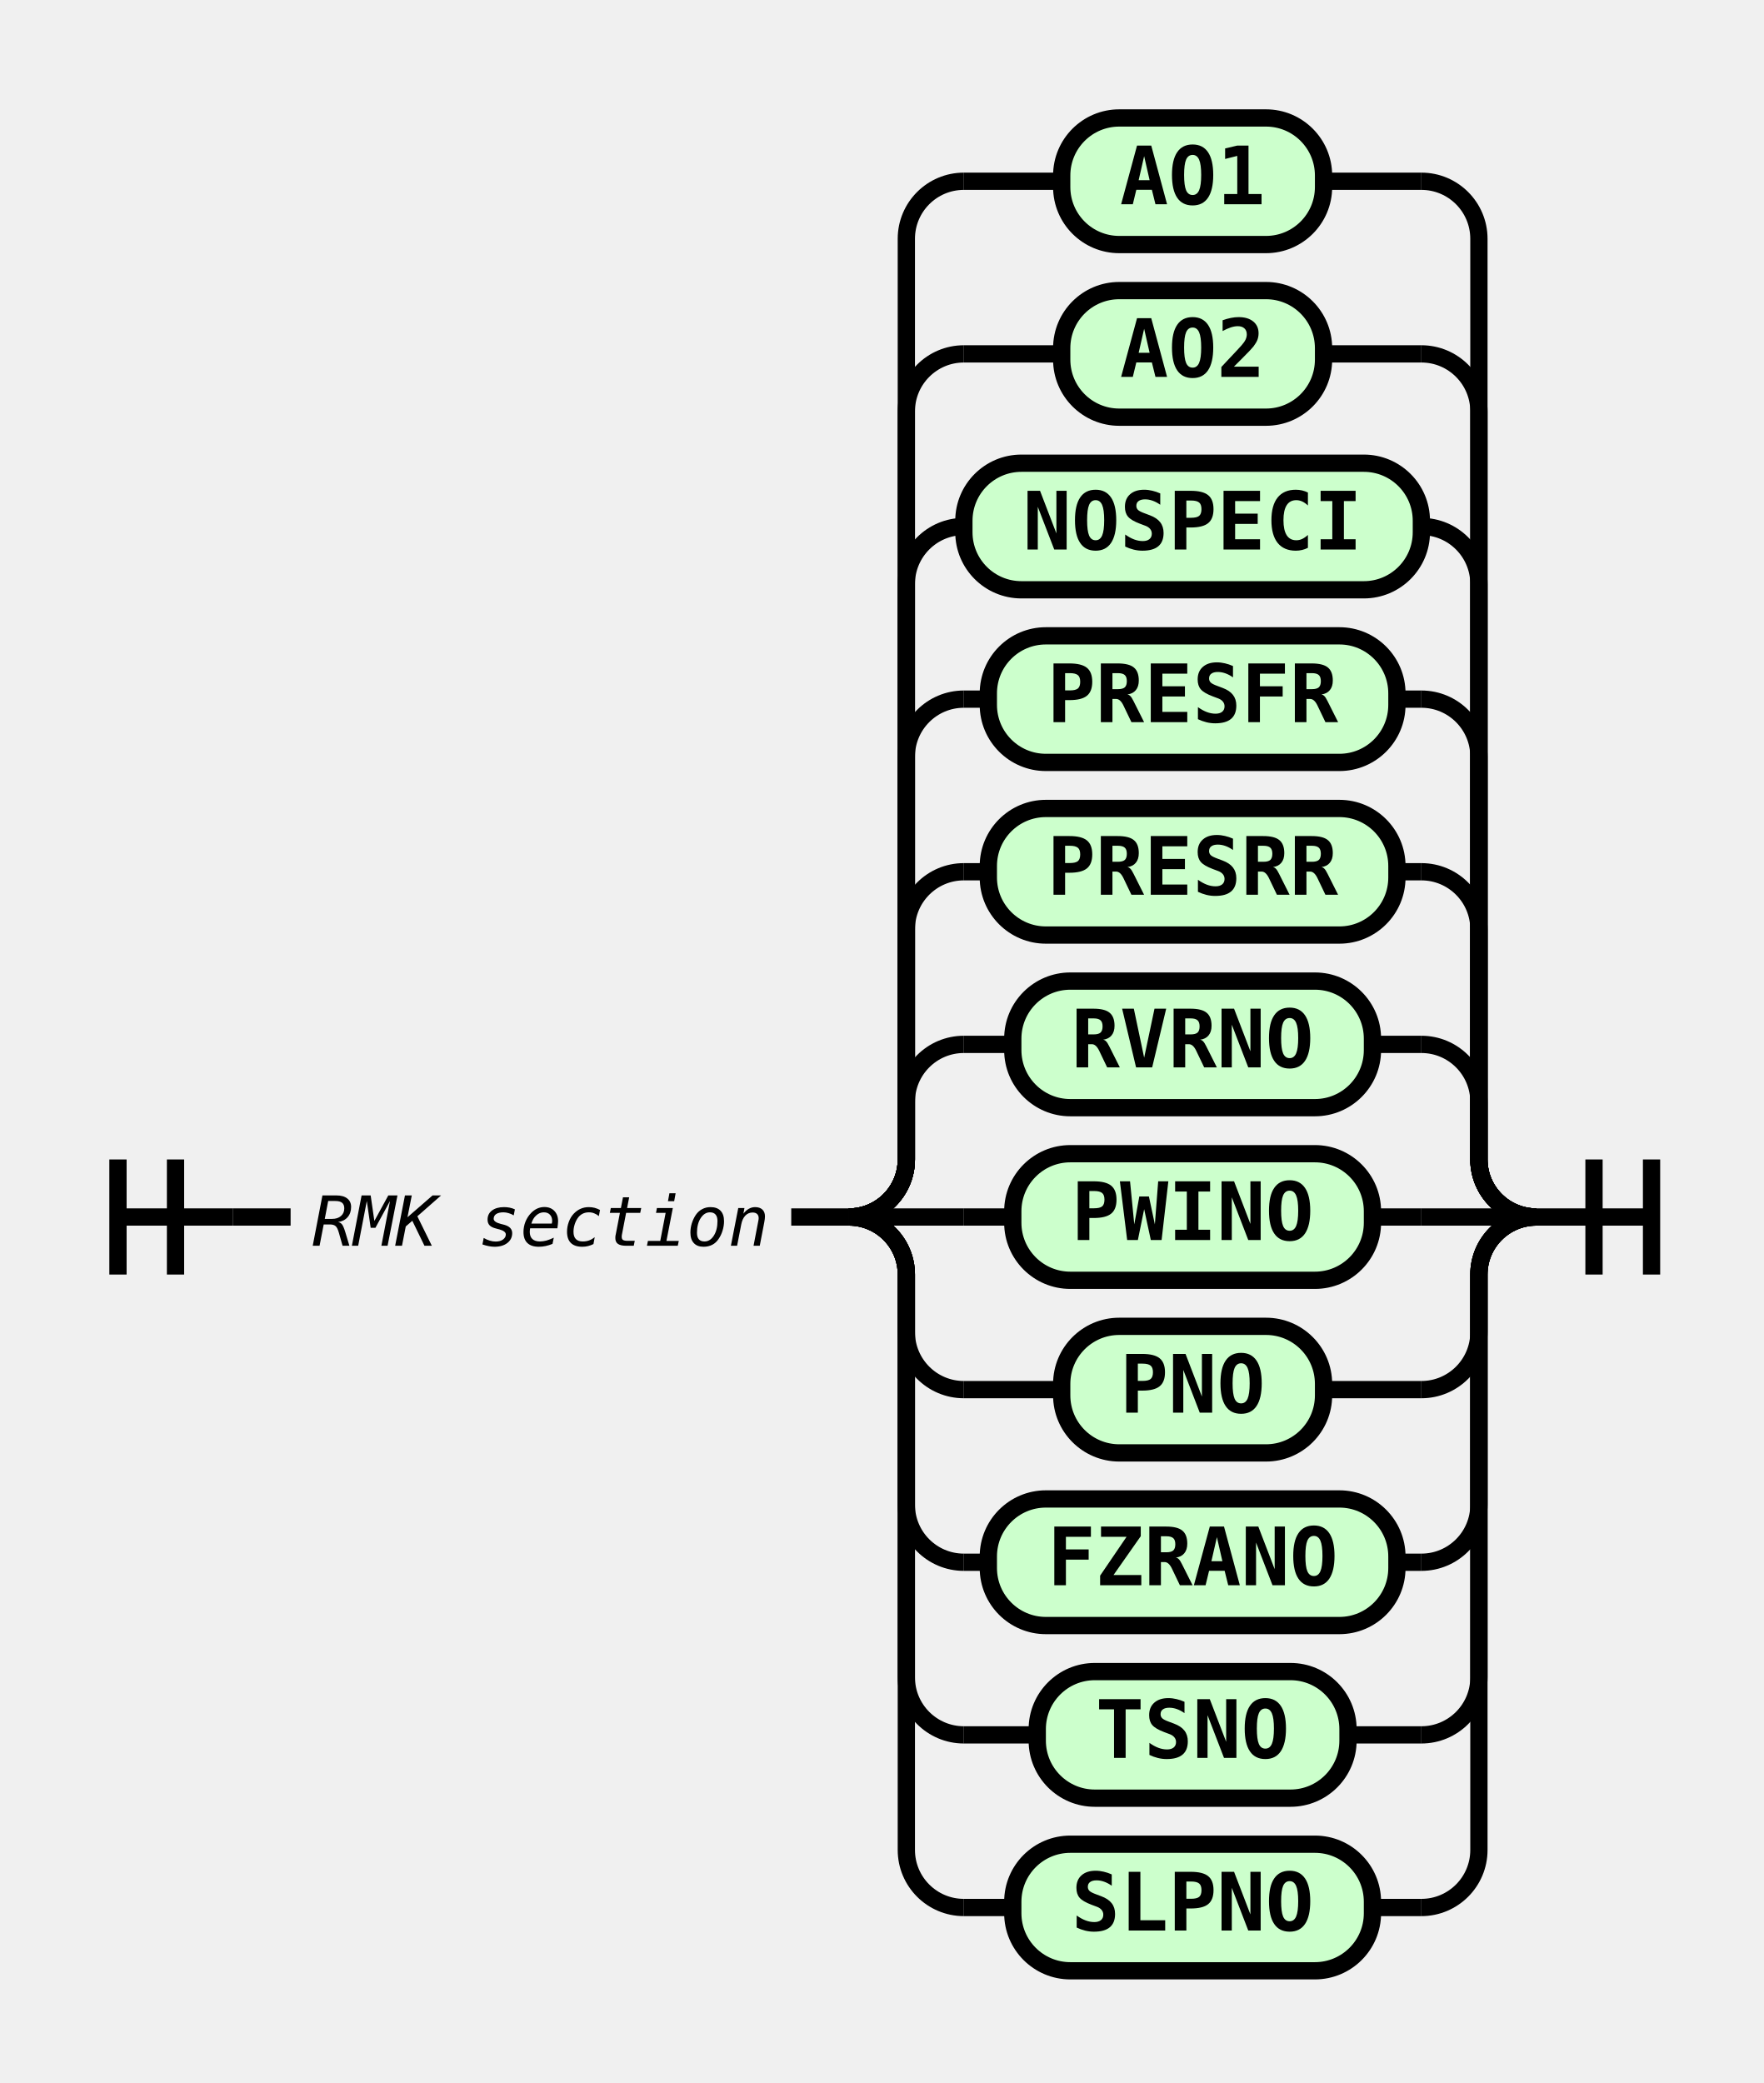
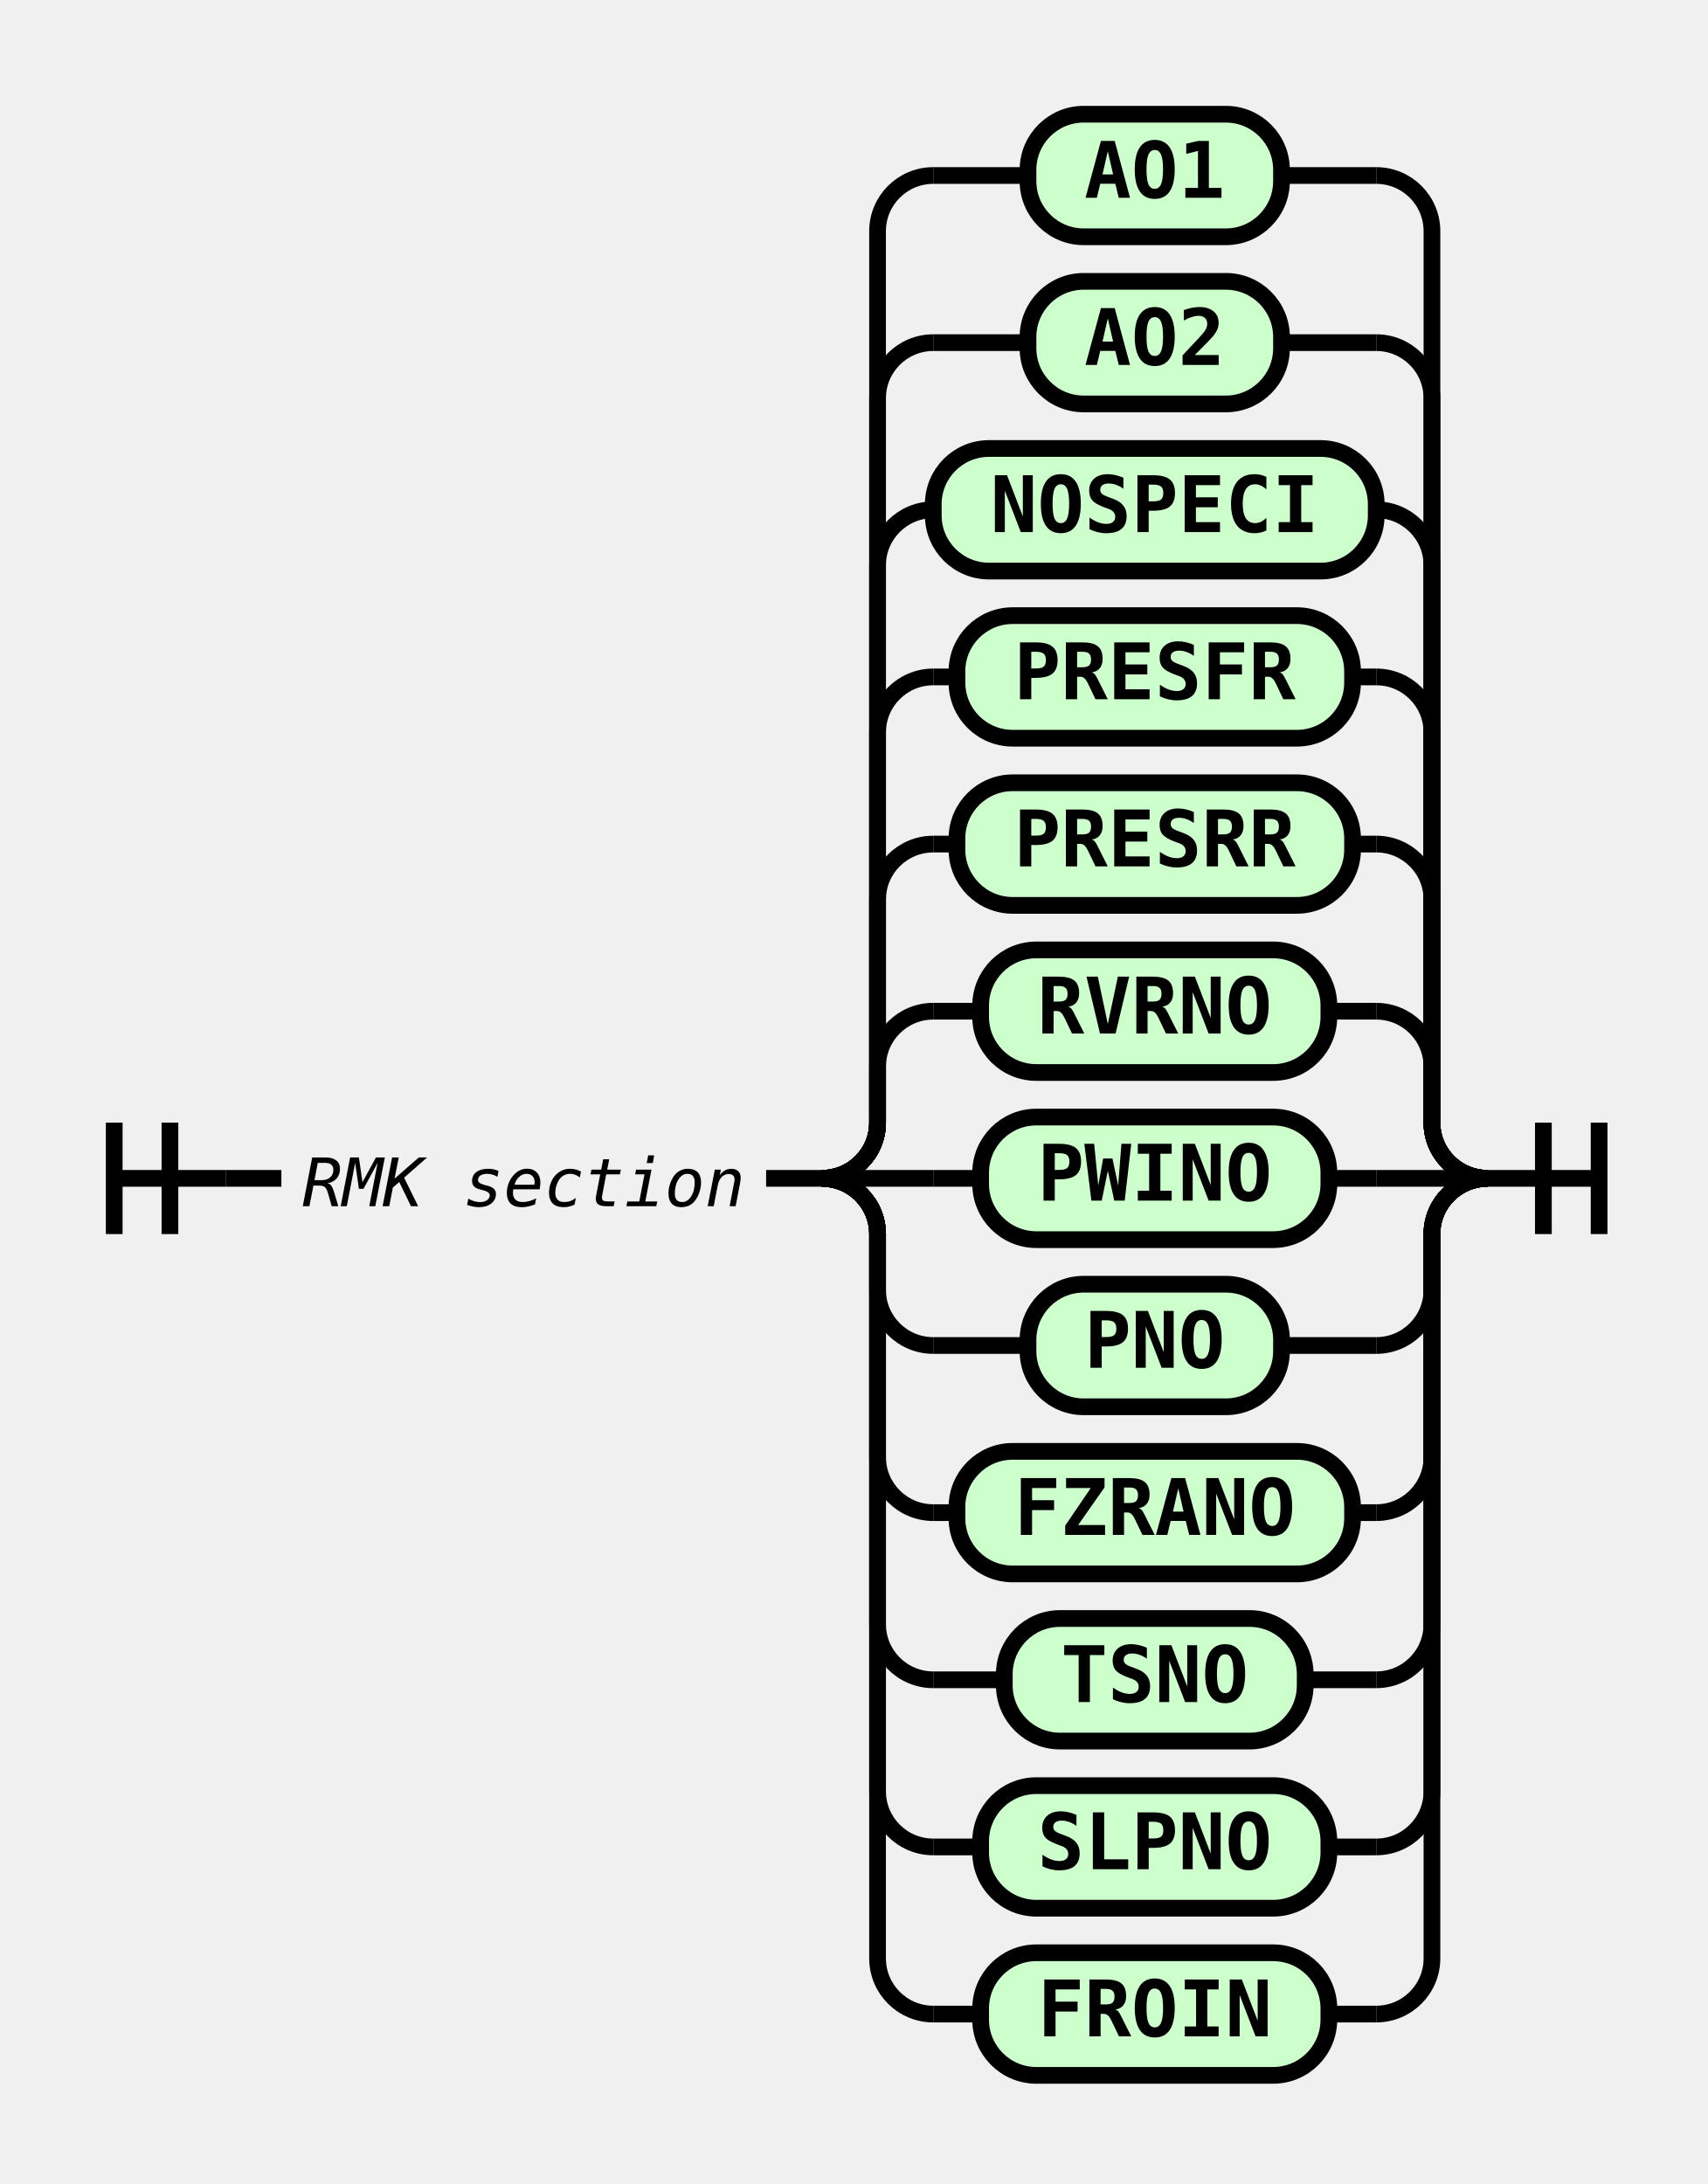
- <svg xmlns="http://www.w3.org/2000/svg" class="railroad-diagram" width="306.5" height="362" viewBox="0 0 306.5 362">
+ <svg xmlns="http://www.w3.org/2000/svg" class="railroad-diagram" width="306.5" height="392" viewBox="0 0 306.5 392">
  <style>
/*  */
svg.railroad-diagram {
    background-color: hsl(30,20%,95%);
}
svg.railroad-diagram path {
    stroke-width: 3;
    stroke: black;
    fill: rgba(0,0,0,0);
}
svg.railroad-diagram text {
    font: bold 14px monospace;
    text-anchor: middle;
}
svg.railroad-diagram text.diagram-text {
    font-size: 12px;
}
svg.railroad-diagram text.diagram-arrow {
    font-size: 16px;
}
svg.railroad-diagram text.label {
    text-anchor: start;
}
svg.railroad-diagram text.comment {
    font: italic 12px monospace;
}
svg.railroad-diagram g.non-terminal text {
    /*font-style: italic;*/
}
svg.railroad-diagram rect {
    stroke-width: 3;
    stroke: black;
    fill: hsl(120,100%,90%);
}
svg.railroad-diagram path.diagram-text {
    stroke-width: 3;
    stroke: black;
    fill: white;
    cursor: help;
}
svg.railroad-diagram g.diagram-text:hover path.diagram-text {
    fill: #eee;
}
/*  */
</style>
  <g transform="translate(.5 .5)">
    <g>
      <path d="M20 201v20m10 -20v20m-10 -10h20" />
    </g>
    <path d="M40 211h10" />
    <g>
      <path d="M50 211h0" />
      <path d="M137 211h0" />
      <text x="93.5" y="216" class="comment">RMK section</text>
    </g>
    <path d="M137 211h10" />
    <g>
      <path d="M147 211h0" />
      <path d="M266.5 211h0" />
      <path d="M147 211a10 10 0 0 0 10 -10v-10a10 10 0 0 1 10 -10" />
      <g class="terminal">
        <path d="M167 181h8.5" />
        <path d="M238 181h8.5" />
        <rect x="175.5" y="170" width="62.5" height="22" rx="10" ry="10" />
        <text x="206.75" y="185">RVRNO</text>
      </g>
      <path d="M246.5 181a10 10 0 0 1 10 10v10a10 10 0 0 0 10 10" />
      <path d="M147 211a10 10 0 0 0 10 -10v-40a10 10 0 0 1 10 -10" />
      <g class="terminal">
        <path d="M167 151h4.25" />
        <path d="M242.25 151h4.25" />
        <rect x="171.25" y="140" width="71" height="22" rx="10" ry="10" />
        <text x="206.75" y="155">PRESRR</text>
      </g>
      <path d="M246.5 151a10 10 0 0 1 10 10v40a10 10 0 0 0 10 10" />
      <path d="M147 211a10 10 0 0 0 10 -10v-70a10 10 0 0 1 10 -10" />
      <g class="terminal">
        <path d="M167 121h4.25" />
        <path d="M242.25 121h4.25" />
        <rect x="171.25" y="110" width="71" height="22" rx="10" ry="10" />
        <text x="206.75" y="125">PRESFR</text>
      </g>
      <path d="M246.5 121a10 10 0 0 1 10 10v70a10 10 0 0 0 10 10" />
      <path d="M147 211a10 10 0 0 0 10 -10v-100a10 10 0 0 1 10 -10" />
      <g class="terminal">
        <path d="M167 91h0" />
        <path d="M246.5 91h0" />
        <rect x="167" y="80" width="79.5" height="22" rx="10" ry="10" />
        <text x="206.75" y="95">NOSPECI</text>
      </g>
      <path d="M246.5 91a10 10 0 0 1 10 10v100a10 10 0 0 0 10 10" />
      <path d="M147 211a10 10 0 0 0 10 -10v-130a10 10 0 0 1 10 -10" />
      <g class="terminal">
        <path d="M167 61h17" />
        <path d="M229.5 61h17" />
        <rect x="184" y="50" width="45.5" height="22" rx="10" ry="10" />
        <text x="206.75" y="65">AO2</text>
      </g>
      <path d="M246.5 61a10 10 0 0 1 10 10v130a10 10 0 0 0 10 10" />
      <path d="M147 211a10 10 0 0 0 10 -10v-160a10 10 0 0 1 10 -10" />
      <g class="terminal">
        <path d="M167 31h17" />
        <path d="M229.5 31h17" />
        <rect x="184" y="20" width="45.5" height="22" rx="10" ry="10" />
        <text x="206.75" y="35">AO1</text>
      </g>
      <path d="M246.5 31a10 10 0 0 1 10 10v160a10 10 0 0 0 10 10" />
      <path d="M147 211h20" />
      <g class="terminal">
        <path d="M167 211h8.5" />
        <path d="M238 211h8.5" />
        <rect x="175.5" y="200" width="62.5" height="22" rx="10" ry="10" />
        <text x="206.75" y="215">PWINO</text>
      </g>
      <path d="M246.5 211h20" />
      <path d="M147 211a10 10 0 0 1 10 10v10a10 10 0 0 0 10 10" />
      <g class="terminal">
        <path d="M167 241h17" />
        <path d="M229.5 241h17" />
        <rect x="184" y="230" width="45.5" height="22" rx="10" ry="10" />
        <text x="206.75" y="245">PNO</text>
      </g>
      <path d="M246.5 241a10 10 0 0 0 10 -10v-10a10 10 0 0 1 10 -10" />
      <path d="M147 211a10 10 0 0 1 10 10v40a10 10 0 0 0 10 10" />
      <g class="terminal">
        <path d="M167 271h4.25" />
        <path d="M242.25 271h4.25" />
        <rect x="171.25" y="260" width="71" height="22" rx="10" ry="10" />
        <text x="206.75" y="275">FZRANO</text>
      </g>
      <path d="M246.5 271a10 10 0 0 0 10 -10v-40a10 10 0 0 1 10 -10" />
      <path d="M147 211a10 10 0 0 1 10 10v70a10 10 0 0 0 10 10" />
      <g class="terminal">
        <path d="M167 301h12.75" />
        <path d="M233.75 301h12.75" />
        <rect x="179.75" y="290" width="54" height="22" rx="10" ry="10" />
        <text x="206.75" y="305">TSNO</text>
      </g>
      <path d="M246.5 301a10 10 0 0 0 10 -10v-70a10 10 0 0 1 10 -10" />
      <path d="M147 211a10 10 0 0 1 10 10v100a10 10 0 0 0 10 10" />
      <g class="terminal">
        <path d="M167 331h8.5" />
        <path d="M238 331h8.5" />
        <rect x="175.5" y="320" width="62.5" height="22" rx="10" ry="10" />
        <text x="206.75" y="335">SLPNO</text>
      </g>
      <path d="M246.5 331a10 10 0 0 0 10 -10v-100a10 10 0 0 1 10 -10" />
+       <path d="M147 211a10 10 0 0 1 10 10v130a10 10 0 0 0 10 10" />
+       <g class="terminal">
+         <path d="M167 361h8.5" />
+         <path d="M238 361h8.5" />
+         <rect x="175.5" y="350" width="62.5" height="22" rx="10" ry="10" />
+         <text x="206.75" y="365">FROIN</text>
+       </g>
+       <path d="M246.5 361a10 10 0 0 0 10 -10v-130a10 10 0 0 1 10 -10" />
    </g>
    <path d="M 266.5 211 h 20 m -10 -10 v 20 m 10 -20 v 20" />
  </g>
</svg>
